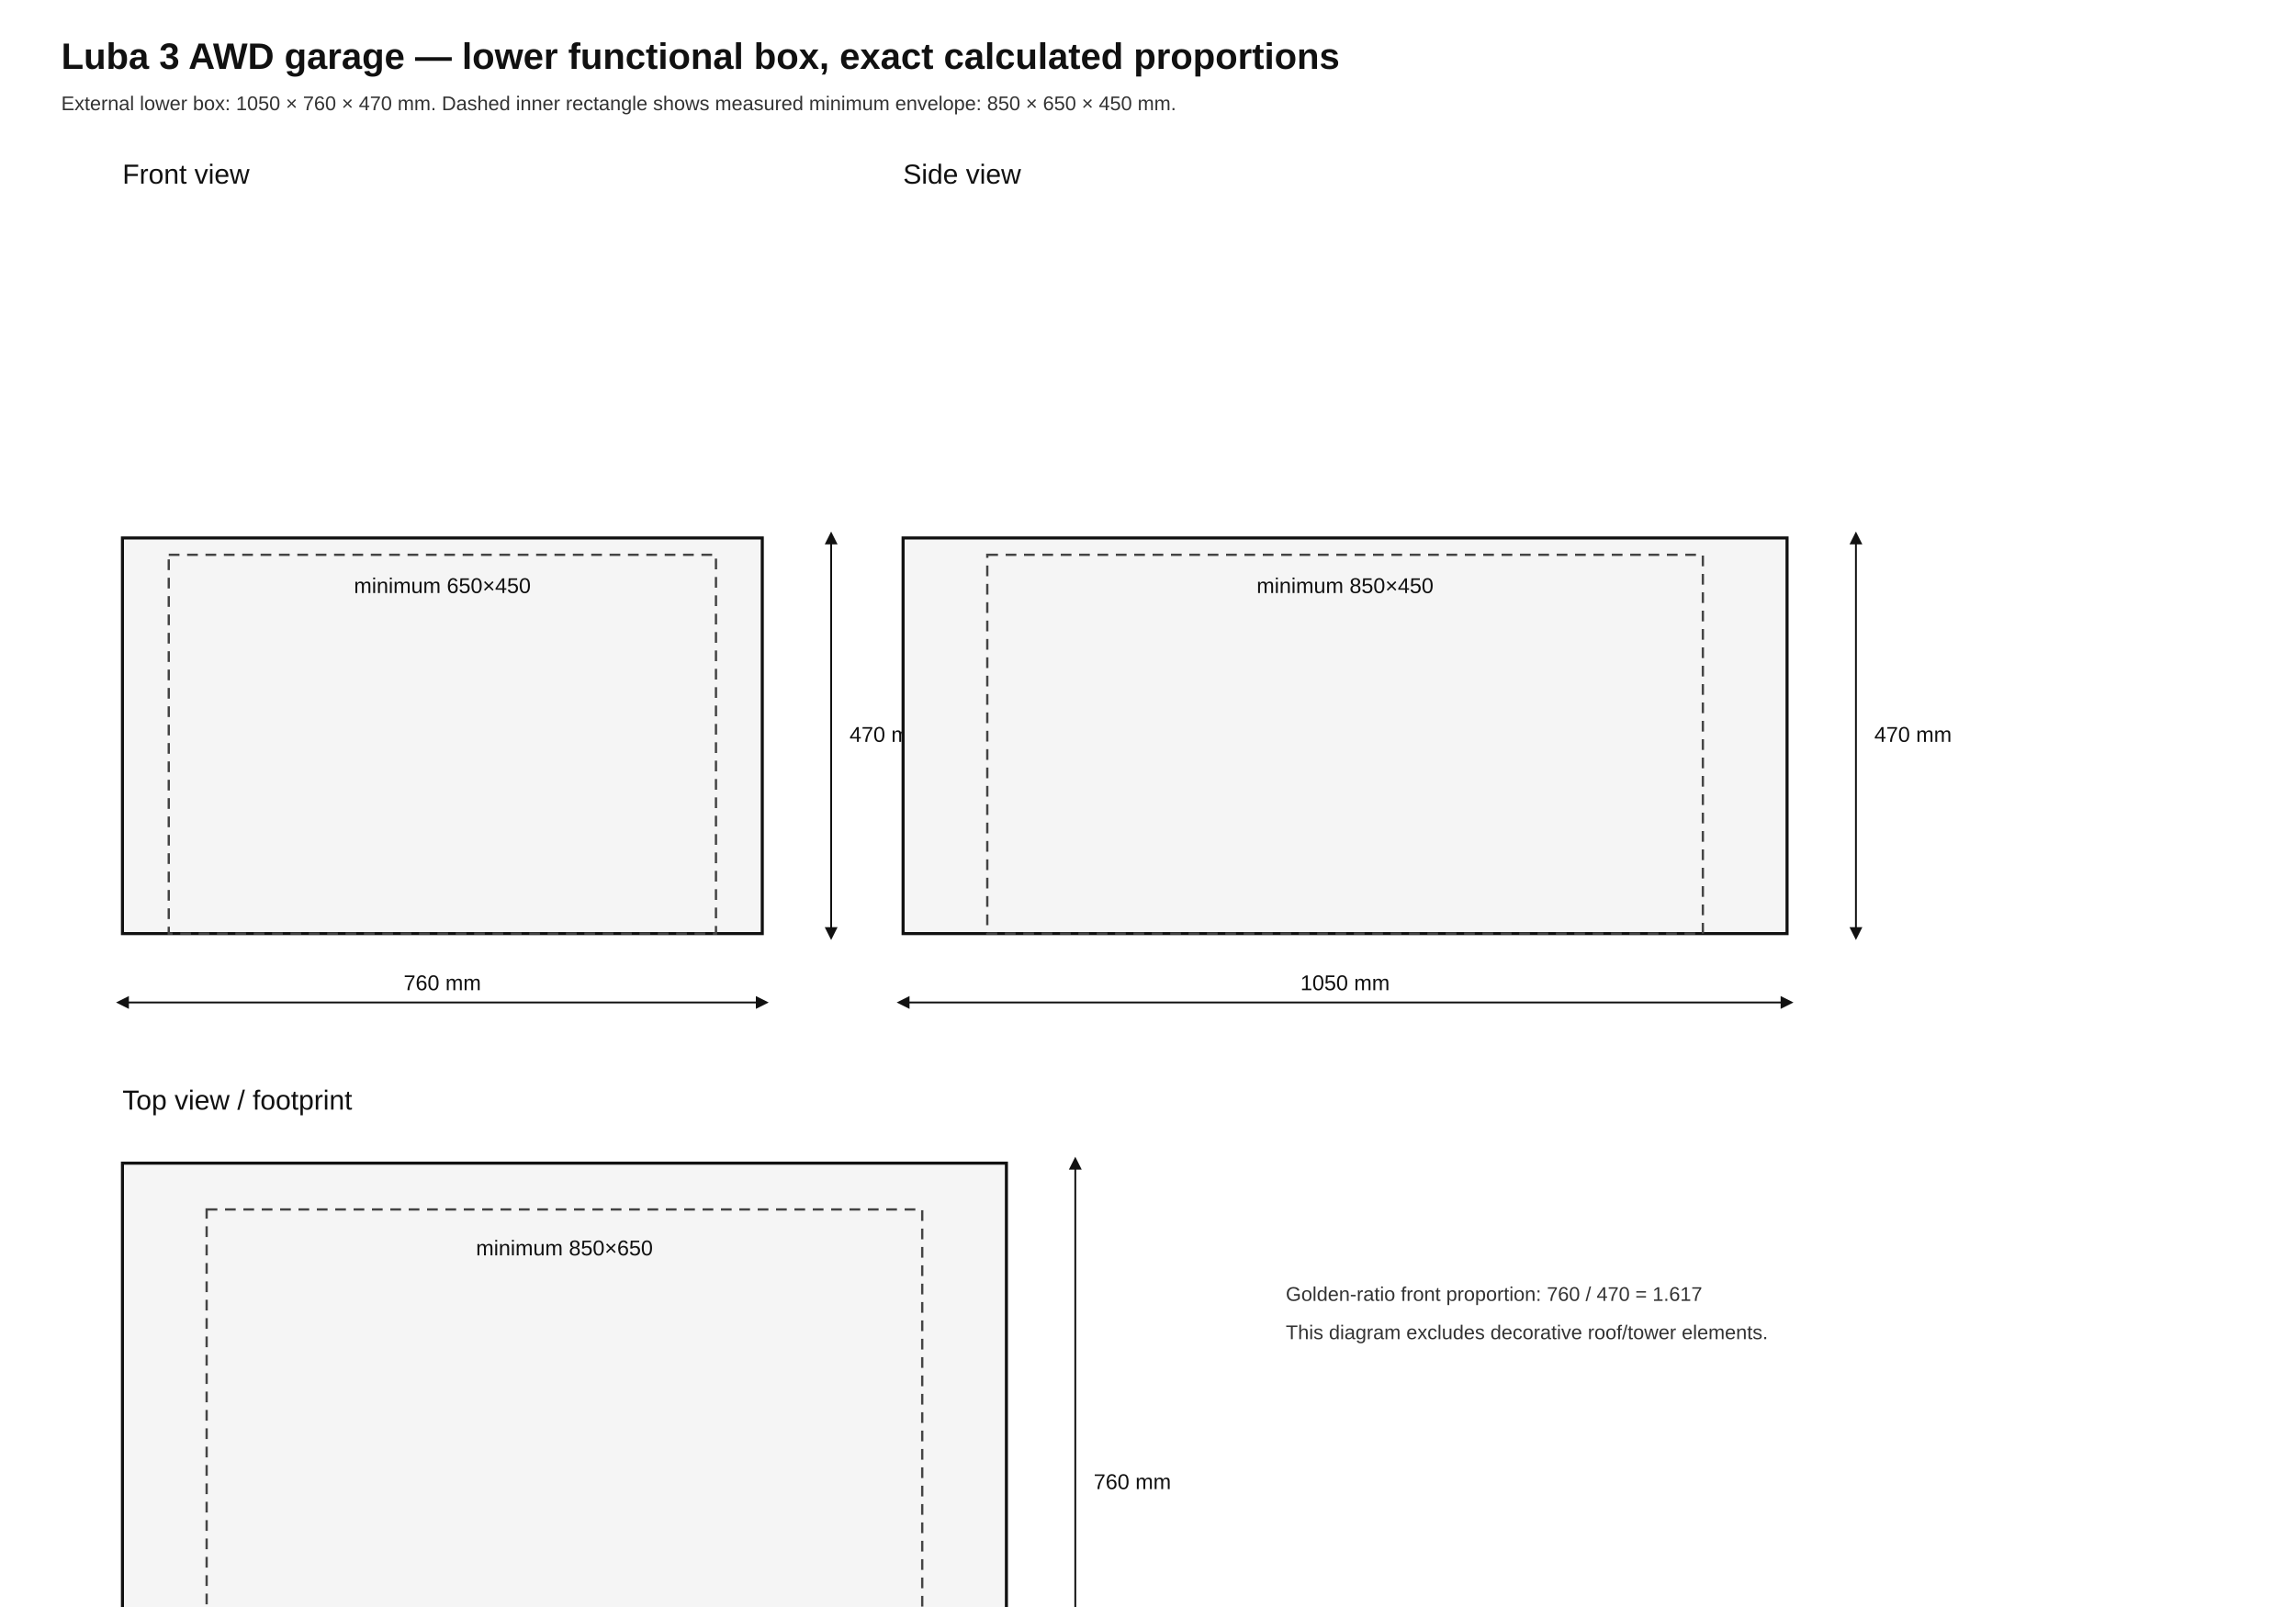
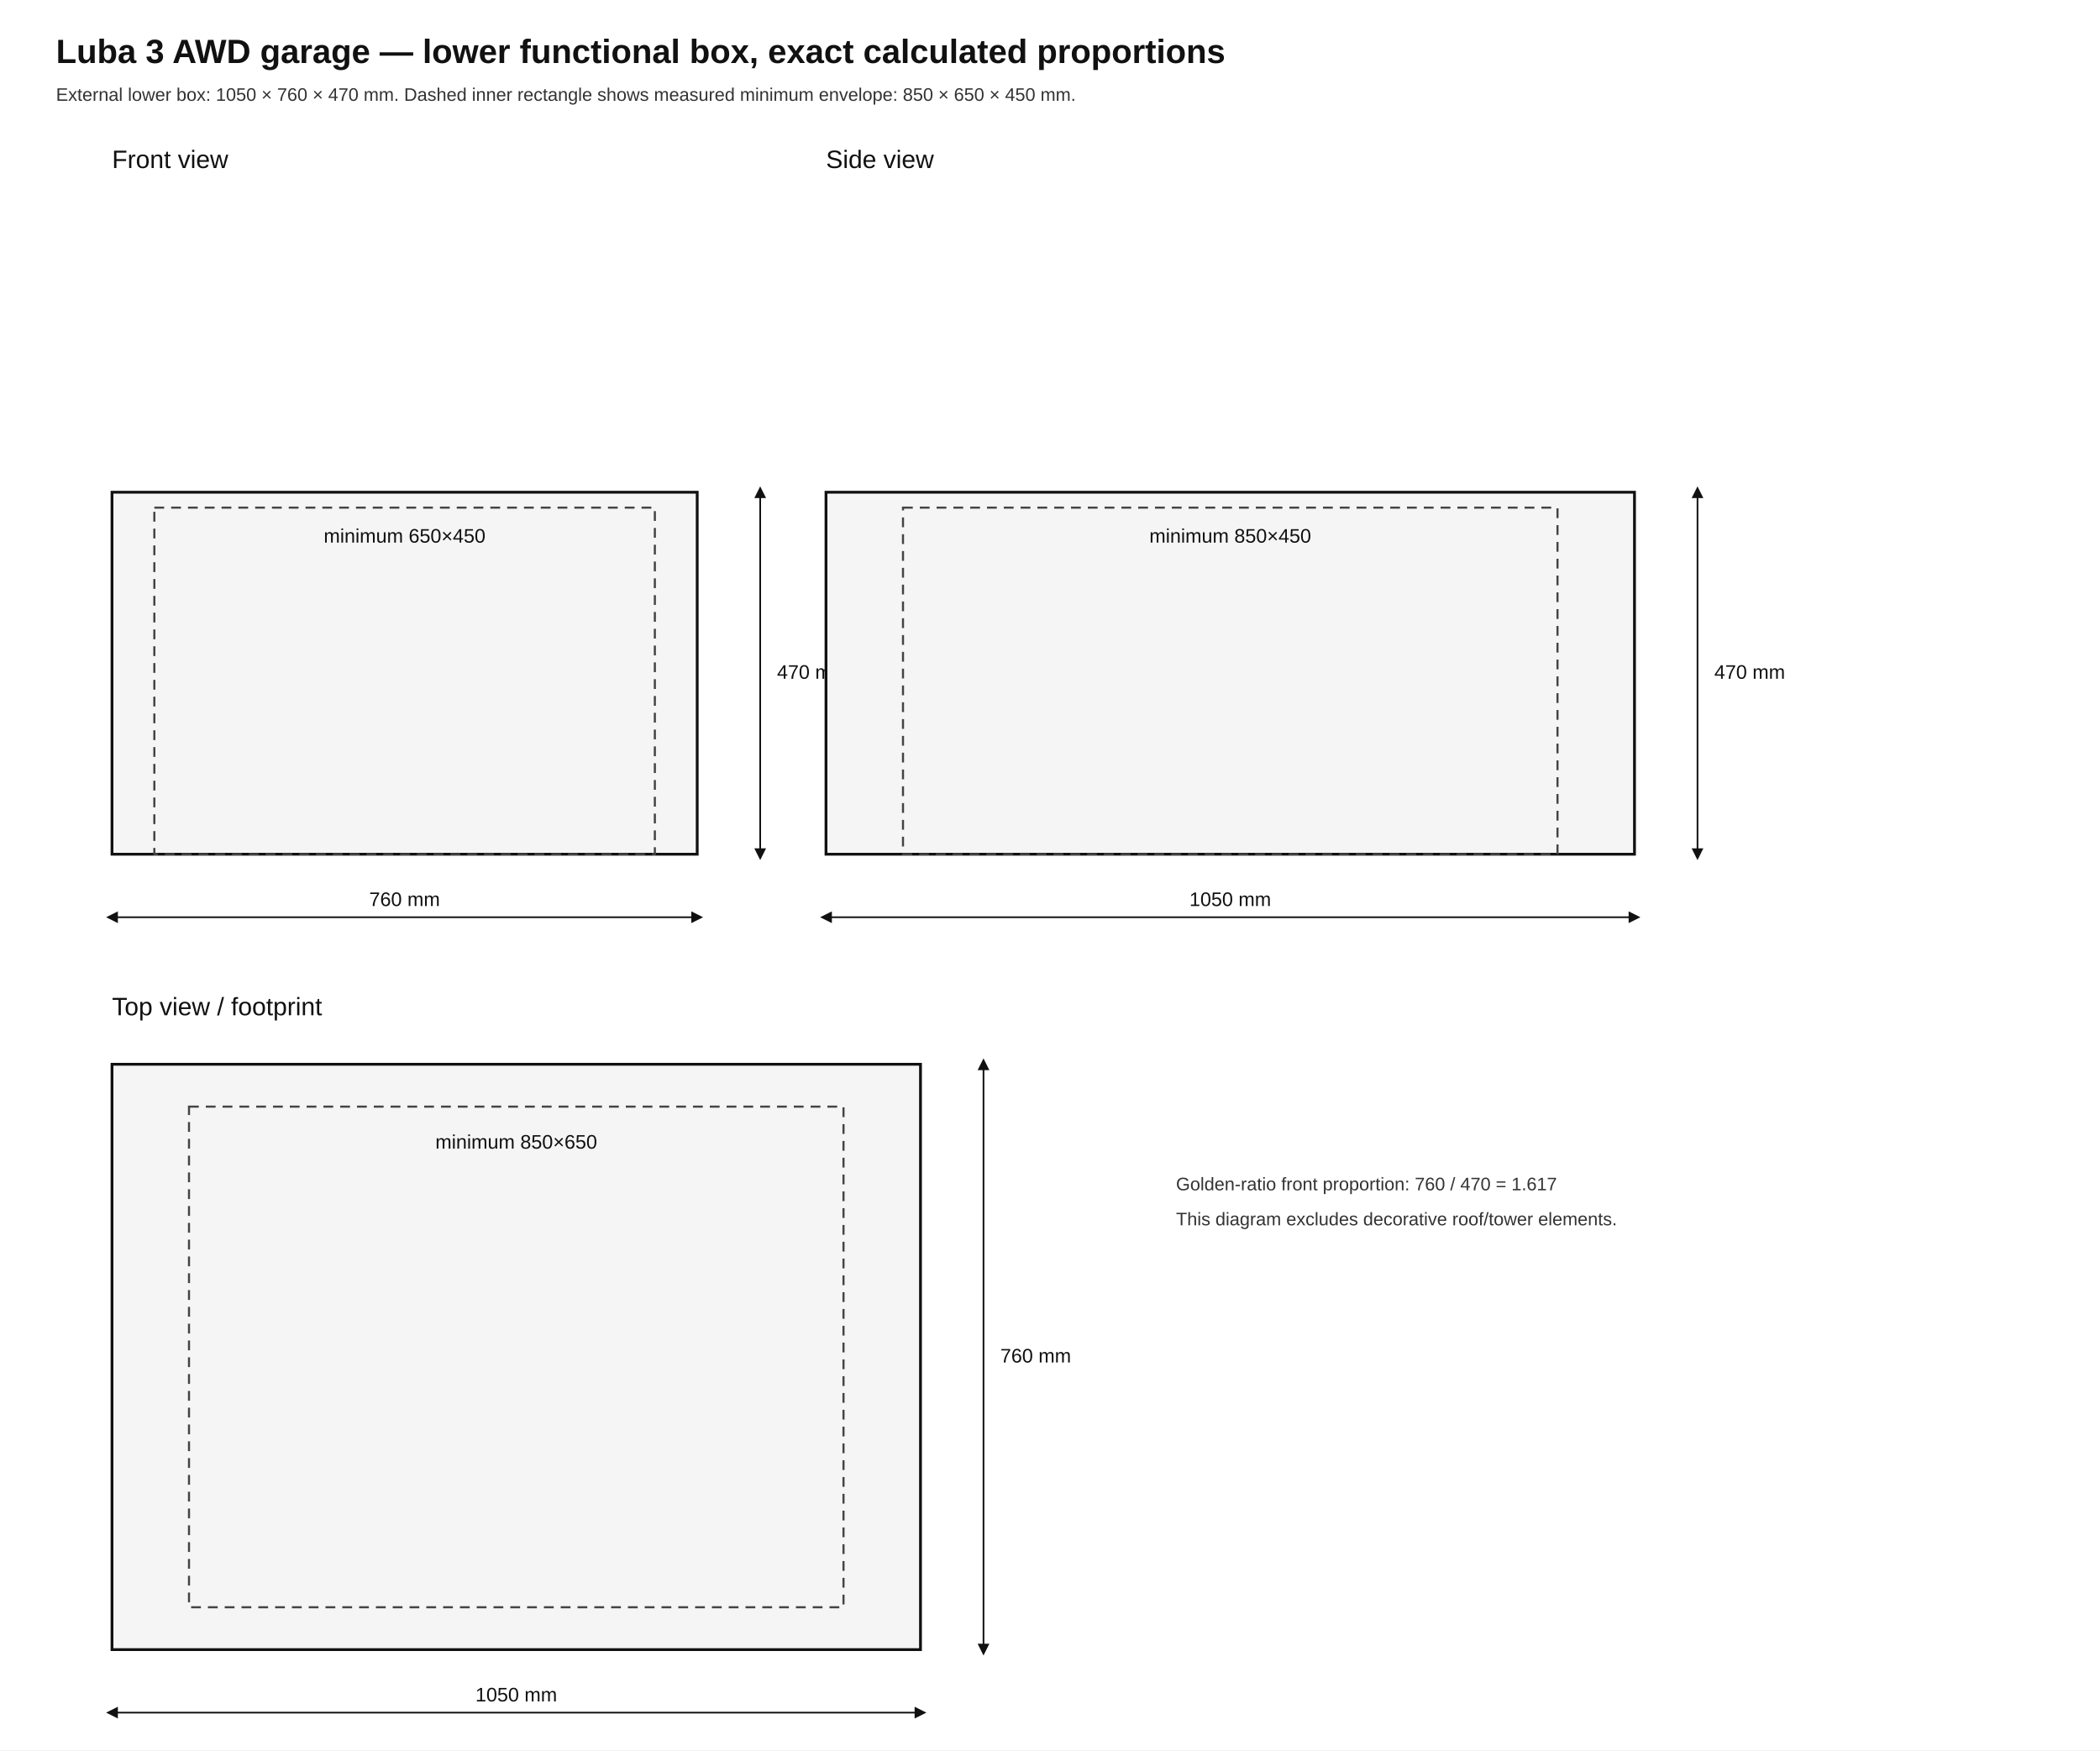
- <svg xmlns="http://www.w3.org/2000/svg" width="1500" height="1050" viewBox="0 0 1500 1050">
+ <svg xmlns="http://www.w3.org/2000/svg" width="1500" height="1250" viewBox="0 0 1500 1250">
  <style>
  .solid { stroke:#111; stroke-width:2; fill:#f5f5f5; }
  .roof { stroke:#111; stroke-width:2; fill:#e8e8e8; }
  .tower { stroke:#111; stroke-width:2; fill:#f0f0f0; }
  .dash { stroke:#444; stroke-width:1.5; fill:none; stroke-dasharray:7 5; }
  .dim { stroke:#111; stroke-width:1.2; fill:none; marker-start:url(#arrow); marker-end:url(#arrow); }
  .ext { stroke:#777; stroke-width:1; fill:none; }
  .txt { font-family:Arial, sans-serif; font-size:18px; fill:#111; }
  .small { font-family:Arial, sans-serif; font-size:14px; fill:#111; }
  .title { font-family:Arial, sans-serif; font-size:24px; font-weight:700; fill:#111; }
  .note { font-family:Arial, sans-serif; font-size:13px; fill:#333; }
</style>
  <defs>
    <marker id="arrow" viewBox="0 0 10 10" refX="5" refY="5" markerWidth="7" markerHeight="7" orient="auto-start-reverse">
      <path d="M 0 0 L 10 5 L 0 10 z" fill="#111" />
    </marker>
  </defs>
-   <rect x="0" y="0" width="1500" height="1050" fill="white" />
+   <rect x="0" y="0" width="1500" height="1250" fill="white" />
  <text class="title" x="40" y="45">Luba 3 AWD garage — lower functional box, exact calculated proportions</text>
  <text class="note" x="40" y="72">External lower box: 1050 × 760 × 470 mm. Dashed inner rectangle shows measured minimum envelope: 850 × 650 × 450 mm.</text>
  <text class="txt" x="80" y="120">Front view</text>
  <rect class="solid" x="80" y="351.5" width="418" height="258.5" />
  <rect class="dash" x="110.25" y="362.5" width="357.5" height="247.5" />
  <line class="dim" x1="80" y1="655" x2="498" y2="655" />
  <text class="small" x="289.0" y="647" text-anchor="middle">760 mm</text>
  <line class="dim" x1="543.0" y1="351.5" x2="543.0" y2="610" />
  <text class="small" x="555.0" y="480.75" text-anchor="start" dominant-baseline="middle">470 mm</text>
-   <text class="small" x="289" y="387.5" text-anchor="middle">minimum 650×450</text>
+   <text class="small" x="289.0" y="387.5" text-anchor="middle">minimum 650×450</text>
  <text class="txt" x="590" y="120">Side view</text>
  <rect class="solid" x="590" y="351.5" width="577.5" height="258.5" />
  <rect class="dash" x="645.0" y="362.5" width="467.5" height="247.5" />
  <line class="dim" x1="590" y1="655" x2="1167.5" y2="655" />
  <text class="small" x="878.75" y="647" text-anchor="middle">1050 mm</text>
  <line class="dim" x1="1212.5" y1="351.5" x2="1212.5" y2="610" />
  <text class="small" x="1224.5" y="480.75" text-anchor="start" dominant-baseline="middle">470 mm</text>
  <text class="small" x="878.75" y="387.5" text-anchor="middle">minimum 850×450</text>
  <text class="txt" x="80" y="725">Top view / footprint</text>
  <rect class="solid" x="80" y="760" width="577.5" height="418" />
-   <rect class="dash" x="135.0" y="790.25" width="467.5" height="357.5" />
+   <rect class="dash" x="135" y="790.25" width="467.5" height="357.5" />
  <line class="dim" x1="80" y1="1223.0" x2="657.5" y2="1223.0" />
  <text class="small" x="368.75" y="1215.0" text-anchor="middle">1050 mm</text>
  <line class="dim" x1="702.5" y1="760" x2="702.5" y2="1178.0" />
  <text class="small" x="714.5" y="969.0" text-anchor="start" dominant-baseline="middle">760 mm</text>
  <text class="small" x="368.75" y="820.25" text-anchor="middle">minimum 850×650</text>
  <text class="note" x="840" y="850">Golden-ratio front proportion: 760 / 470 = 1.617</text>
  <text class="note" x="840" y="875">This diagram excludes decorative roof/tower elements.</text>
</svg>
